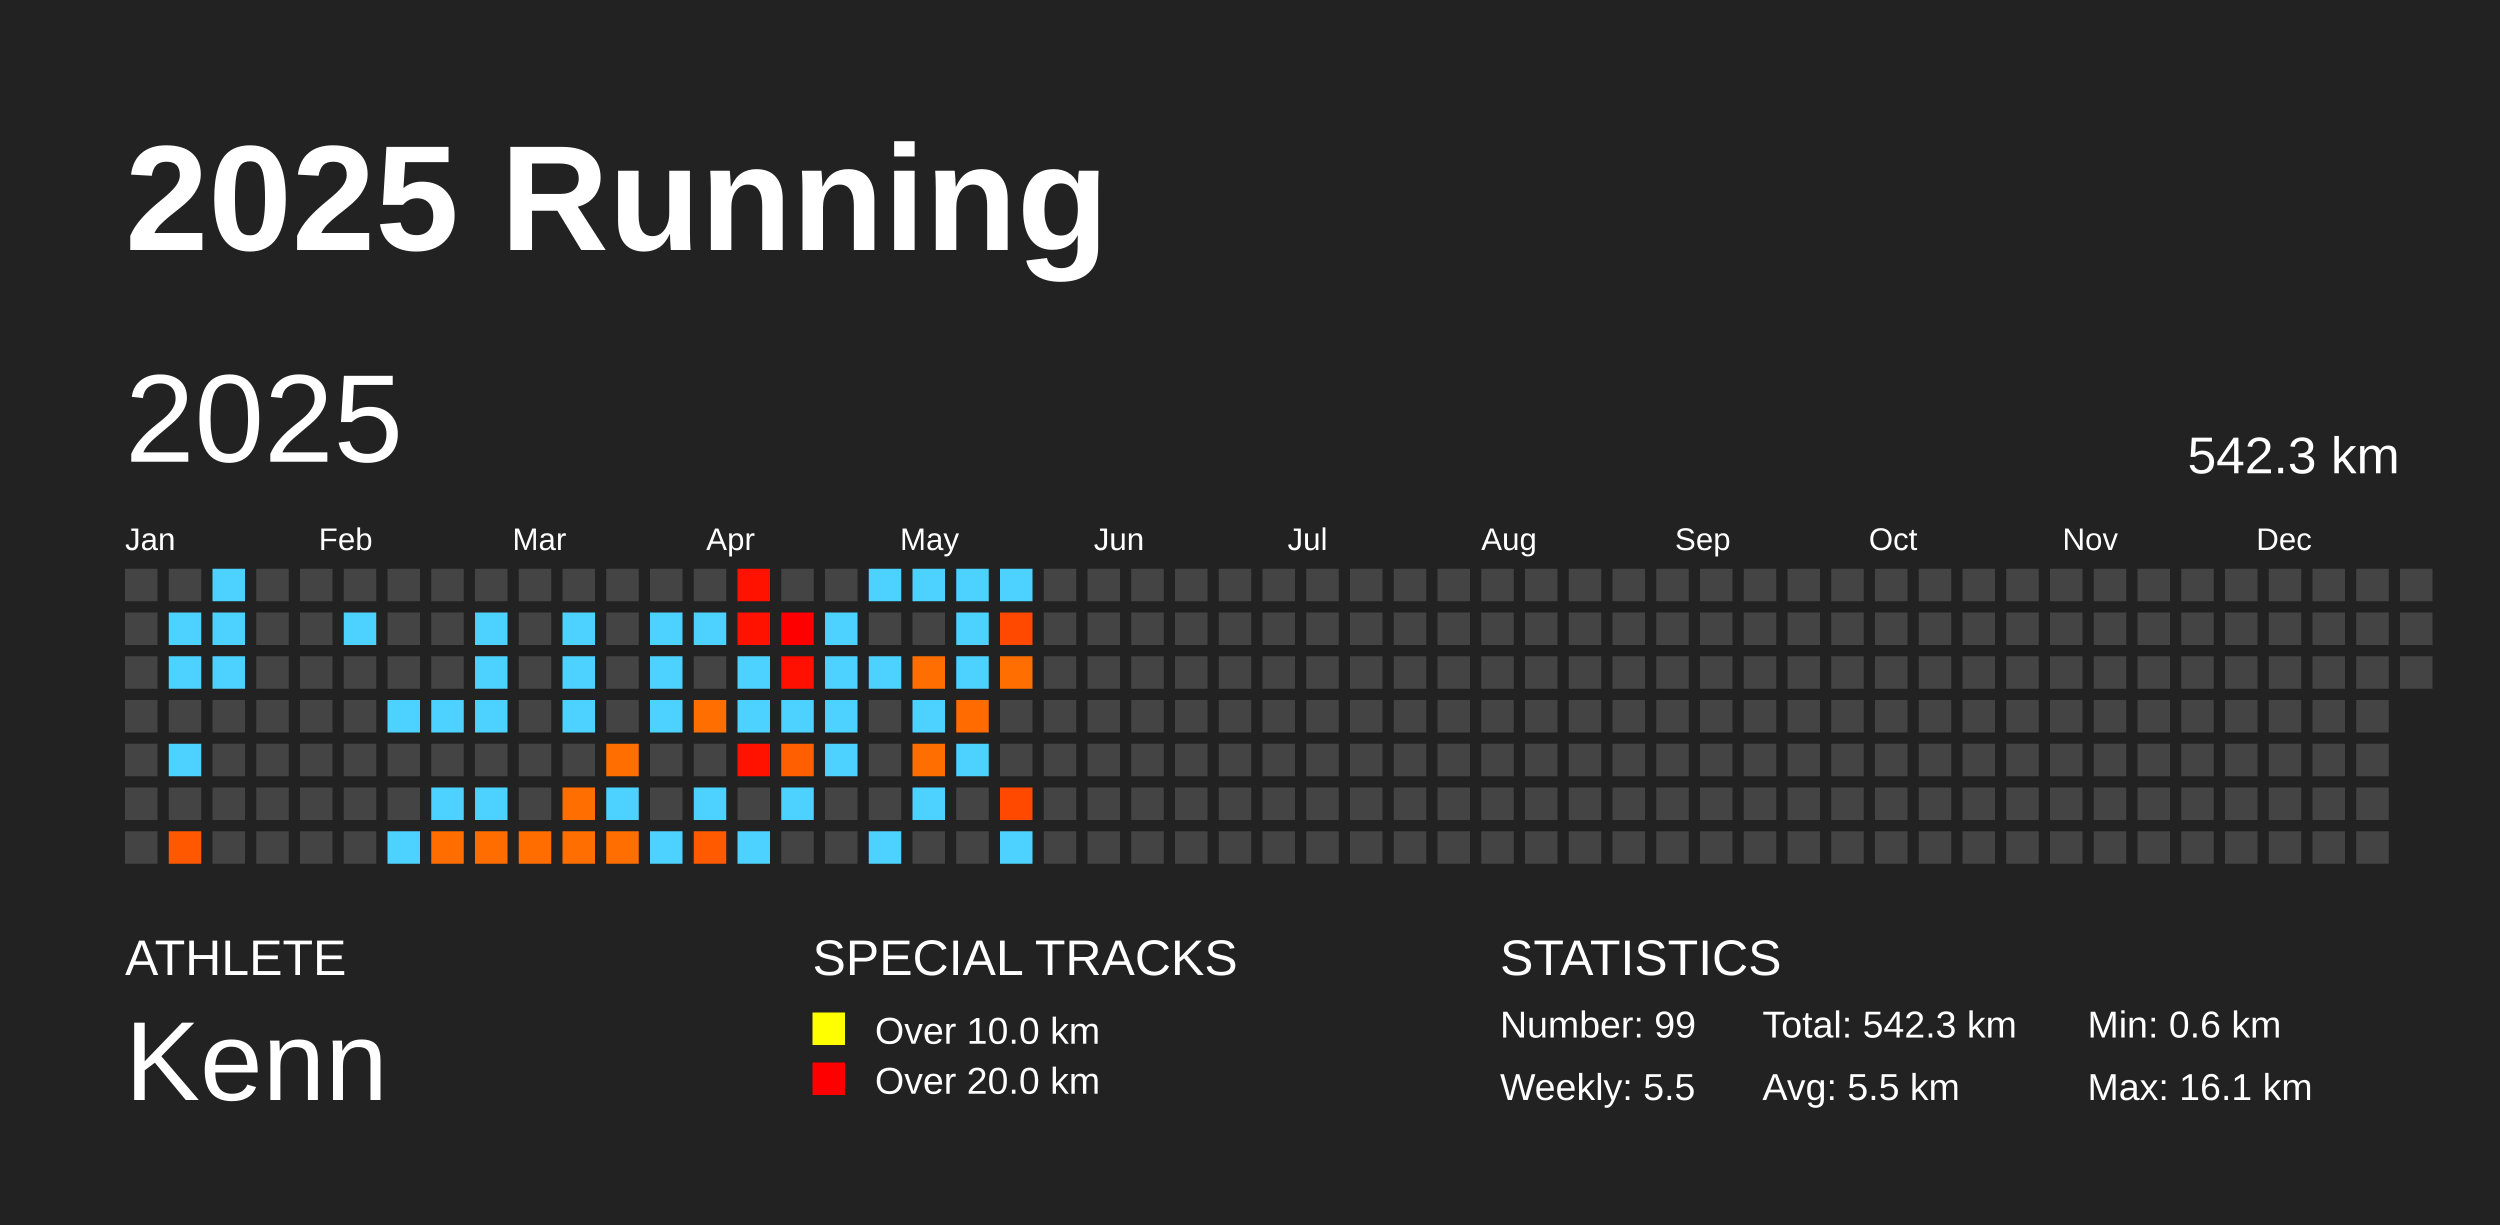
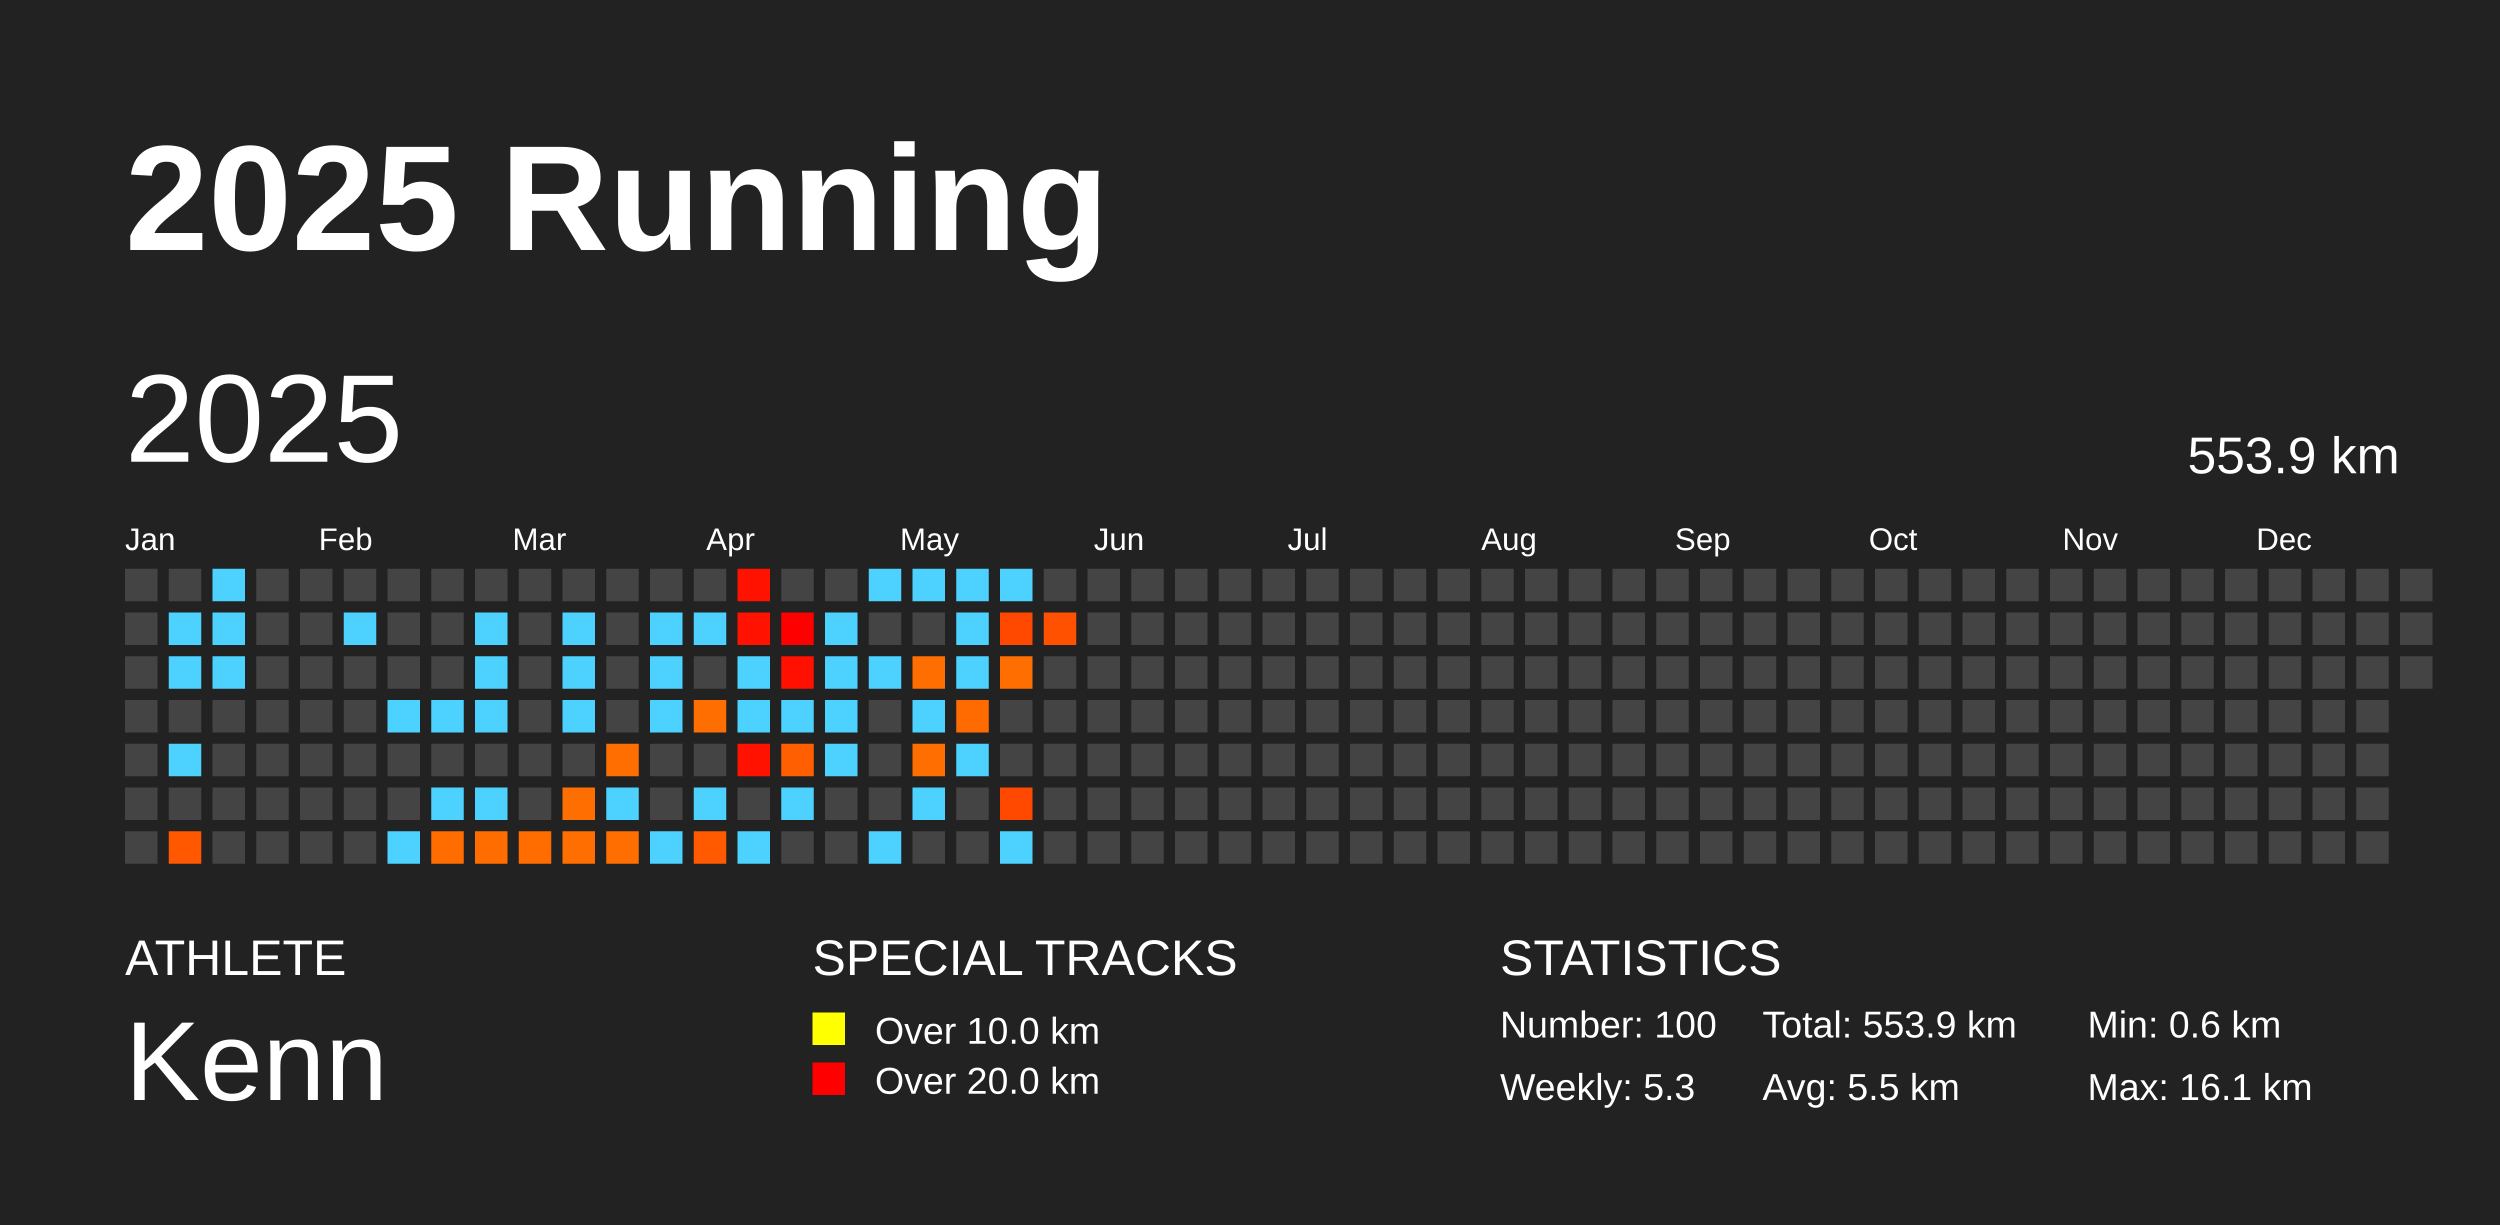
<svg xmlns="http://www.w3.org/2000/svg" baseProfile="full" height="98mm" version="1.1" viewBox="0,0,200,98" width="200mm">
  <defs />
  <rect fill="#222222" height="98" width="200" x="0" y="0" />
  <text fill="#FFFFFF" style="font-size:12px; font-family:Arial; font-weight:bold;" x="10" y="20">2025 Running</text>
  <text fill="#FFFFFF" style="font-size:4px; font-family:Arial" x="10" y="78">ATHLETE</text>
  <text fill="#FFFFFF" style="font-size:9px; font-family:Arial" x="10" y="88">Kenn</text>
  <text fill="#FFFFFF" style="font-size:4px; font-family:Arial" x="65" y="78">SPECIAL TRACKS</text>
  <rect fill="yellow" height="2.6" width="2.6" x="65" y="81" />
  <text fill="#FFFFFF" style="font-size:3px; font-family:Arial" x="70" y="83.5">Over 10.0 km</text>
  <rect fill="red" height="2.6" width="2.6" x="65" y="85" />
  <text fill="#FFFFFF" style="font-size:3px; font-family:Arial" x="70" y="87.5">Over 20.0 km</text>
  <text fill="#FFFFFF" style="font-size:4px; font-family:Arial" x="120" y="78">STATISTICS</text>
-   <text fill="#FFFFFF" style="font-size:3px; font-family:Arial" x="120" y="83">Number: 99</text>
-   <text fill="#FFFFFF" style="font-size:3px; font-family:Arial" x="120" y="88">Weekly: 5.5</text>
-   <text fill="#FFFFFF" style="font-size:3px; font-family:Arial" x="141" y="83">Total: 542.3 km</text>
+   <text fill="#FFFFFF" style="font-size:3px; font-family:Arial" x="120" y="83">Number: 100</text>
+   <text fill="#FFFFFF" style="font-size:3px; font-family:Arial" x="120" y="88">Weekly: 5.3</text>
+   <text fill="#FFFFFF" style="font-size:3px; font-family:Arial" x="141" y="83">Total: 553.9 km</text>
  <text fill="#FFFFFF" style="font-size:3px; font-family:Arial" x="141" y="88">Avg: 5.5 km</text>
  <text fill="#FFFFFF" style="font-size:3px; font-family:Arial" x="167" y="83">Min: 0.6 km</text>
  <text fill="#FFFFFF" style="font-size:3px; font-family:Arial" x="167" y="88">Max: 16.1 km</text>
  <text dominant-baseline="hanging" fill="#FFFFFF" style="font-size:10.0px; font-family:Arial;" x="10" y="30">2025</text>
-   <text dominant-baseline="hanging" fill="#FFFFFF" style="font-size:4.125px; font-family:Arial;" x="175" y="35">542.3 km</text>
+   <text dominant-baseline="hanging" fill="#FFFFFF" style="font-size:4.125px; font-family:Arial;" x="175" y="35">553.9 km</text>
  <text fill="#FFFFFF" style="font-size:2.5px; font-family:Arial" x="10.0" y="44">Jan</text>
  <text fill="#FFFFFF" style="font-size:2.5px; font-family:Arial" x="25.5" y="44">Feb</text>
  <text fill="#FFFFFF" style="font-size:2.5px; font-family:Arial" x="41.0" y="44">Mar</text>
  <text fill="#FFFFFF" style="font-size:2.5px; font-family:Arial" x="56.5" y="44">Apr</text>
  <text fill="#FFFFFF" style="font-size:2.5px; font-family:Arial" x="72.0" y="44">May</text>
  <text fill="#FFFFFF" style="font-size:2.5px; font-family:Arial" x="87.5" y="44">Jun</text>
  <text fill="#FFFFFF" style="font-size:2.5px; font-family:Arial" x="103.0" y="44">Jul</text>
  <text fill="#FFFFFF" style="font-size:2.5px; font-family:Arial" x="118.5" y="44">Aug</text>
  <text fill="#FFFFFF" style="font-size:2.5px; font-family:Arial" x="134.0" y="44">Sep</text>
  <text fill="#FFFFFF" style="font-size:2.5px; font-family:Arial" x="149.5" y="44">Oct</text>
  <text fill="#FFFFFF" style="font-size:2.5px; font-family:Arial" x="165.0" y="44">Nov</text>
  <text fill="#FFFFFF" style="font-size:2.5px; font-family:Arial" x="180.5" y="44">Dec</text>
  <rect fill="#444444" height="2.6" width="2.6" x="10.0" y="45.5" />
  <rect fill="#444444" height="2.6" width="2.6" x="10.0" y="49.0" />
  <rect fill="#444444" height="2.6" width="2.6" x="10.0" y="52.5" />
  <rect fill="#444444" height="2.6" width="2.6" x="10.0" y="56.0" />
  <rect fill="#444444" height="2.6" width="2.6" x="10.0" y="59.5" />
  <rect fill="#444444" height="2.6" width="2.6" x="10.0" y="63.0" />
  <rect fill="#444444" height="2.6" width="2.6" x="10.0" y="66.5" />
  <rect fill="#444444" height="2.6" width="2.6" x="13.5" y="45.5" />
  <rect fill="#4dd2ff" height="2.6" width="2.6" x="13.5" y="49.0" />
  <rect fill="#4dd2ff" height="2.6" width="2.6" x="13.5" y="52.5" />
  <rect fill="#444444" height="2.6" width="2.6" x="13.5" y="56.0" />
  <rect fill="#4dd2ff" height="2.6" width="2.6" x="13.5" y="59.5" />
  <rect fill="#444444" height="2.6" width="2.6" x="13.5" y="63.0" />
  <rect fill="#ff5800" height="2.6" width="2.6" x="13.5" y="66.5" />
  <rect fill="#4dd2ff" height="2.6" width="2.6" x="17.0" y="45.5" />
  <rect fill="#4dd2ff" height="2.6" width="2.6" x="17.0" y="49.0" />
  <rect fill="#4dd2ff" height="2.6" width="2.6" x="17.0" y="52.5" />
  <rect fill="#444444" height="2.6" width="2.6" x="17.0" y="56.0" />
  <rect fill="#444444" height="2.6" width="2.6" x="17.0" y="59.5" />
  <rect fill="#444444" height="2.6" width="2.6" x="17.0" y="63.0" />
  <rect fill="#444444" height="2.6" width="2.6" x="17.0" y="66.5" />
  <rect fill="#444444" height="2.6" width="2.6" x="20.5" y="45.5" />
  <rect fill="#444444" height="2.6" width="2.6" x="20.5" y="49.0" />
  <rect fill="#444444" height="2.6" width="2.6" x="20.5" y="52.5" />
  <rect fill="#444444" height="2.6" width="2.6" x="20.5" y="56.0" />
  <rect fill="#444444" height="2.6" width="2.6" x="20.5" y="59.5" />
  <rect fill="#444444" height="2.6" width="2.6" x="20.5" y="63.0" />
  <rect fill="#444444" height="2.6" width="2.6" x="20.5" y="66.5" />
  <rect fill="#444444" height="2.6" width="2.6" x="24.0" y="45.5" />
  <rect fill="#444444" height="2.6" width="2.6" x="24.0" y="49.0" />
  <rect fill="#444444" height="2.6" width="2.6" x="24.0" y="52.5" />
  <rect fill="#444444" height="2.6" width="2.6" x="24.0" y="56.0" />
  <rect fill="#444444" height="2.6" width="2.6" x="24.0" y="59.5" />
  <rect fill="#444444" height="2.6" width="2.6" x="24.0" y="63.0" />
  <rect fill="#444444" height="2.6" width="2.6" x="24.0" y="66.5" />
  <rect fill="#444444" height="2.6" width="2.6" x="27.5" y="45.5" />
  <rect fill="#4dd2ff" height="2.6" width="2.6" x="27.5" y="49.0" />
  <rect fill="#444444" height="2.6" width="2.6" x="27.5" y="52.5" />
  <rect fill="#444444" height="2.6" width="2.6" x="27.5" y="56.0" />
  <rect fill="#444444" height="2.6" width="2.6" x="27.5" y="59.5" />
  <rect fill="#444444" height="2.6" width="2.6" x="27.5" y="63.0" />
  <rect fill="#444444" height="2.6" width="2.6" x="27.5" y="66.5" />
  <rect fill="#444444" height="2.6" width="2.6" x="31.0" y="45.5" />
  <rect fill="#444444" height="2.6" width="2.6" x="31.0" y="49.0" />
  <rect fill="#444444" height="2.6" width="2.6" x="31.0" y="52.5" />
  <rect fill="#4dd2ff" height="2.6" width="2.6" x="31.0" y="56.0" />
  <rect fill="#444444" height="2.6" width="2.6" x="31.0" y="59.5" />
  <rect fill="#444444" height="2.6" width="2.6" x="31.0" y="63.0" />
  <rect fill="#4dd2ff" height="2.6" width="2.6" x="31.0" y="66.5" />
  <rect fill="#444444" height="2.6" width="2.6" x="34.5" y="45.5" />
  <rect fill="#444444" height="2.6" width="2.6" x="34.5" y="49.0" />
  <rect fill="#444444" height="2.6" width="2.6" x="34.5" y="52.5" />
  <rect fill="#4dd2ff" height="2.6" width="2.6" x="34.5" y="56.0" />
  <rect fill="#444444" height="2.6" width="2.6" x="34.5" y="59.5" />
  <rect fill="#4dd2ff" height="2.6" width="2.6" x="34.5" y="63.0" />
  <rect fill="#ff6c00" height="2.6" width="2.6" x="34.5" y="66.5" />
  <rect fill="#444444" height="2.6" width="2.6" x="38.0" y="45.5" />
  <rect fill="#4dd2ff" height="2.6" width="2.6" x="38.0" y="49.0" />
  <rect fill="#4dd2ff" height="2.6" width="2.6" x="38.0" y="52.5" />
  <rect fill="#4dd2ff" height="2.6" width="2.6" x="38.0" y="56.0" />
  <rect fill="#444444" height="2.6" width="2.6" x="38.0" y="59.5" />
  <rect fill="#4dd2ff" height="2.6" width="2.6" x="38.0" y="63.0" />
  <rect fill="#ff6d00" height="2.6" width="2.6" x="38.0" y="66.5" />
  <rect fill="#444444" height="2.6" width="2.6" x="41.5" y="45.5" />
  <rect fill="#444444" height="2.6" width="2.6" x="41.5" y="49.0" />
  <rect fill="#444444" height="2.6" width="2.6" x="41.5" y="52.5" />
  <rect fill="#444444" height="2.6" width="2.6" x="41.5" y="56.0" />
  <rect fill="#444444" height="2.6" width="2.6" x="41.5" y="59.5" />
  <rect fill="#444444" height="2.6" width="2.6" x="41.5" y="63.0" />
  <rect fill="#ff6c00" height="2.6" width="2.6" x="41.5" y="66.5" />
  <rect fill="#444444" height="2.6" width="2.6" x="45.0" y="45.5" />
  <rect fill="#4dd2ff" height="2.6" width="2.6" x="45.0" y="49.0" />
  <rect fill="#4dd2ff" height="2.6" width="2.6" x="45.0" y="52.5" />
  <rect fill="#4dd2ff" height="2.6" width="2.6" x="45.0" y="56.0" />
  <rect fill="#444444" height="2.6" width="2.6" x="45.0" y="59.5" />
  <rect fill="#ff6e00" height="2.6" width="2.6" x="45.0" y="63.0" />
  <rect fill="#ff6e00" height="2.6" width="2.6" x="45.0" y="66.5" />
  <rect fill="#444444" height="2.6" width="2.6" x="48.5" y="45.5" />
  <rect fill="#444444" height="2.6" width="2.6" x="48.5" y="49.0" />
  <rect fill="#444444" height="2.6" width="2.6" x="48.5" y="52.5" />
  <rect fill="#444444" height="2.6" width="2.6" x="48.5" y="56.0" />
  <rect fill="#ff6e00" height="2.6" width="2.6" x="48.5" y="59.5" />
  <rect fill="#4dd2ff" height="2.6" width="2.6" x="48.5" y="63.0" />
  <rect fill="#ff6e00" height="2.6" width="2.6" x="48.5" y="66.5" />
  <rect fill="#444444" height="2.6" width="2.6" x="52.0" y="45.5" />
  <rect fill="#4dd2ff" height="2.6" width="2.6" x="52.0" y="49.0" />
  <rect fill="#4dd2ff" height="2.6" width="2.6" x="52.0" y="52.5" />
  <rect fill="#4dd2ff" height="2.6" width="2.6" x="52.0" y="56.0" />
  <rect fill="#444444" height="2.6" width="2.6" x="52.0" y="59.5" />
  <rect fill="#444444" height="2.6" width="2.6" x="52.0" y="63.0" />
  <rect fill="#4dd2ff" height="2.6" width="2.6" x="52.0" y="66.5" />
  <rect fill="#444444" height="2.6" width="2.6" x="55.5" y="45.5" />
  <rect fill="#4dd2ff" height="2.6" width="2.6" x="55.5" y="49.0" />
  <rect fill="#444444" height="2.6" width="2.6" x="55.5" y="52.5" />
  <rect fill="#ff6e00" height="2.6" width="2.6" x="55.5" y="56.0" />
  <rect fill="#444444" height="2.6" width="2.6" x="55.5" y="59.5" />
  <rect fill="#4dd2ff" height="2.6" width="2.6" x="55.5" y="63.0" />
  <rect fill="#ff5a00" height="2.6" width="2.6" x="55.5" y="66.5" />
  <rect fill="#ff1200" height="2.6" width="2.6" x="59.0" y="45.5" />
  <rect fill="#ff1300" height="2.6" width="2.6" x="59.0" y="49.0" />
  <rect fill="#4dd2ff" height="2.6" width="2.6" x="59.0" y="52.5" />
  <rect fill="#4dd2ff" height="2.6" width="2.6" x="59.0" y="56.0" />
  <rect fill="#ff1300" height="2.6" width="2.6" x="59.0" y="59.5" />
  <rect fill="#444444" height="2.6" width="2.6" x="59.0" y="63.0" />
  <rect fill="#4dd2ff" height="2.6" width="2.6" x="59.0" y="66.5" />
  <rect fill="#444444" height="2.6" width="2.6" x="62.5" y="45.5" />
  <rect fill="#ff0000" height="2.6" width="2.6" x="62.5" y="49.0" />
  <rect fill="#ff1000" height="2.6" width="2.6" x="62.5" y="52.5" />
  <rect fill="#4dd2ff" height="2.6" width="2.6" x="62.5" y="56.0" />
  <rect fill="#ff5f00" height="2.6" width="2.6" x="62.5" y="59.5" />
  <rect fill="#4dd2ff" height="2.6" width="2.6" x="62.5" y="63.0" />
  <rect fill="#444444" height="2.6" width="2.6" x="62.5" y="66.5" />
  <rect fill="#444444" height="2.6" width="2.6" x="66.0" y="45.5" />
  <rect fill="#4dd2ff" height="2.6" width="2.6" x="66.0" y="49.0" />
  <rect fill="#4dd2ff" height="2.6" width="2.6" x="66.0" y="52.5" />
  <rect fill="#4dd2ff" height="2.6" width="2.6" x="66.0" y="56.0" />
  <rect fill="#4dd2ff" height="2.6" width="2.6" x="66.0" y="59.5" />
  <rect fill="#444444" height="2.6" width="2.6" x="66.0" y="63.0" />
  <rect fill="#444444" height="2.6" width="2.6" x="66.0" y="66.5" />
  <rect fill="#4dd2ff" height="2.6" width="2.6" x="69.5" y="45.5" />
  <rect fill="#444444" height="2.6" width="2.6" x="69.5" y="49.0" />
  <rect fill="#4dd2ff" height="2.6" width="2.6" x="69.5" y="52.5" />
  <rect fill="#444444" height="2.6" width="2.6" x="69.5" y="56.0" />
  <rect fill="#444444" height="2.6" width="2.6" x="69.5" y="59.5" />
  <rect fill="#444444" height="2.6" width="2.6" x="69.5" y="63.0" />
  <rect fill="#4dd2ff" height="2.6" width="2.6" x="69.5" y="66.5" />
  <rect fill="#4dd2ff" height="2.6" width="2.6" x="73.0" y="45.5" />
  <rect fill="#444444" height="2.6" width="2.6" x="73.0" y="49.0" />
  <rect fill="#ff6e00" height="2.6" width="2.6" x="73.0" y="52.5" />
  <rect fill="#4dd2ff" height="2.6" width="2.6" x="73.0" y="56.0" />
  <rect fill="#ff6e00" height="2.6" width="2.6" x="73.0" y="59.5" />
  <rect fill="#4dd2ff" height="2.6" width="2.6" x="73.0" y="63.0" />
  <rect fill="#444444" height="2.6" width="2.6" x="73.0" y="66.5" />
  <rect fill="#4dd2ff" height="2.6" width="2.6" x="76.5" y="45.5" />
  <rect fill="#4dd2ff" height="2.6" width="2.6" x="76.5" y="49.0" />
  <rect fill="#4dd2ff" height="2.6" width="2.6" x="76.5" y="52.5" />
  <rect fill="#ff6b00" height="2.6" width="2.6" x="76.5" y="56.0" />
  <rect fill="#4dd2ff" height="2.6" width="2.6" x="76.5" y="59.5" />
  <rect fill="#444444" height="2.6" width="2.6" x="76.5" y="63.0" />
  <rect fill="#444444" height="2.6" width="2.6" x="76.5" y="66.5" />
  <rect fill="#4dd2ff" height="2.6" width="2.6" x="80.0" y="45.5" />
  <rect fill="#ff4800" height="2.6" width="2.6" x="80.0" y="49.0" />
  <rect fill="#ff6e00" height="2.6" width="2.6" x="80.0" y="52.5" />
  <rect fill="#444444" height="2.6" width="2.6" x="80.0" y="56.0" />
  <rect fill="#444444" height="2.6" width="2.6" x="80.0" y="59.5" />
  <rect fill="#ff4800" height="2.6" width="2.6" x="80.0" y="63.0" />
  <rect fill="#4dd2ff" height="2.6" width="2.6" x="80.0" y="66.5" />
  <rect fill="#444444" height="2.6" width="2.6" x="83.5" y="45.5" />
-   <rect fill="#444444" height="2.6" width="2.6" x="83.5" y="49.0" />
+   <rect fill="#ff5100" height="2.6" width="2.6" x="83.5" y="49.0" />
  <rect fill="#444444" height="2.6" width="2.6" x="83.5" y="52.5" />
  <rect fill="#444444" height="2.6" width="2.6" x="83.5" y="56.0" />
  <rect fill="#444444" height="2.6" width="2.6" x="83.5" y="59.5" />
  <rect fill="#444444" height="2.6" width="2.6" x="83.5" y="63.0" />
  <rect fill="#444444" height="2.6" width="2.6" x="83.5" y="66.5" />
  <rect fill="#444444" height="2.6" width="2.6" x="87.0" y="45.5" />
  <rect fill="#444444" height="2.6" width="2.6" x="87.0" y="49.0" />
  <rect fill="#444444" height="2.6" width="2.6" x="87.0" y="52.5" />
  <rect fill="#444444" height="2.6" width="2.6" x="87.0" y="56.0" />
  <rect fill="#444444" height="2.6" width="2.6" x="87.0" y="59.5" />
  <rect fill="#444444" height="2.6" width="2.6" x="87.0" y="63.0" />
  <rect fill="#444444" height="2.6" width="2.6" x="87.0" y="66.5" />
  <rect fill="#444444" height="2.6" width="2.6" x="90.5" y="45.5" />
  <rect fill="#444444" height="2.6" width="2.6" x="90.5" y="49.0" />
  <rect fill="#444444" height="2.6" width="2.6" x="90.5" y="52.5" />
  <rect fill="#444444" height="2.6" width="2.6" x="90.5" y="56.0" />
  <rect fill="#444444" height="2.6" width="2.6" x="90.5" y="59.5" />
  <rect fill="#444444" height="2.6" width="2.6" x="90.5" y="63.0" />
  <rect fill="#444444" height="2.6" width="2.6" x="90.5" y="66.5" />
  <rect fill="#444444" height="2.6" width="2.6" x="94.0" y="45.5" />
  <rect fill="#444444" height="2.6" width="2.6" x="94.0" y="49.0" />
  <rect fill="#444444" height="2.6" width="2.6" x="94.0" y="52.5" />
  <rect fill="#444444" height="2.6" width="2.6" x="94.0" y="56.0" />
  <rect fill="#444444" height="2.6" width="2.6" x="94.0" y="59.5" />
  <rect fill="#444444" height="2.6" width="2.6" x="94.0" y="63.0" />
  <rect fill="#444444" height="2.6" width="2.6" x="94.0" y="66.5" />
  <rect fill="#444444" height="2.6" width="2.6" x="97.5" y="45.5" />
  <rect fill="#444444" height="2.6" width="2.6" x="97.5" y="49.0" />
  <rect fill="#444444" height="2.6" width="2.6" x="97.5" y="52.5" />
  <rect fill="#444444" height="2.6" width="2.6" x="97.5" y="56.0" />
  <rect fill="#444444" height="2.6" width="2.6" x="97.5" y="59.5" />
  <rect fill="#444444" height="2.6" width="2.6" x="97.5" y="63.0" />
  <rect fill="#444444" height="2.6" width="2.6" x="97.5" y="66.5" />
  <rect fill="#444444" height="2.6" width="2.6" x="101.0" y="45.5" />
  <rect fill="#444444" height="2.6" width="2.6" x="101.0" y="49.0" />
  <rect fill="#444444" height="2.6" width="2.6" x="101.0" y="52.5" />
  <rect fill="#444444" height="2.6" width="2.6" x="101.0" y="56.0" />
  <rect fill="#444444" height="2.6" width="2.6" x="101.0" y="59.5" />
  <rect fill="#444444" height="2.6" width="2.6" x="101.0" y="63.0" />
  <rect fill="#444444" height="2.6" width="2.6" x="101.0" y="66.5" />
  <rect fill="#444444" height="2.6" width="2.6" x="104.5" y="45.5" />
  <rect fill="#444444" height="2.6" width="2.6" x="104.5" y="49.0" />
  <rect fill="#444444" height="2.6" width="2.6" x="104.5" y="52.5" />
  <rect fill="#444444" height="2.6" width="2.6" x="104.5" y="56.0" />
  <rect fill="#444444" height="2.6" width="2.6" x="104.5" y="59.5" />
  <rect fill="#444444" height="2.6" width="2.6" x="104.5" y="63.0" />
  <rect fill="#444444" height="2.6" width="2.6" x="104.5" y="66.5" />
  <rect fill="#444444" height="2.6" width="2.6" x="108.0" y="45.5" />
  <rect fill="#444444" height="2.6" width="2.6" x="108.0" y="49.0" />
  <rect fill="#444444" height="2.6" width="2.6" x="108.0" y="52.5" />
  <rect fill="#444444" height="2.6" width="2.6" x="108.0" y="56.0" />
  <rect fill="#444444" height="2.6" width="2.6" x="108.0" y="59.5" />
  <rect fill="#444444" height="2.6" width="2.6" x="108.0" y="63.0" />
  <rect fill="#444444" height="2.6" width="2.6" x="108.0" y="66.5" />
  <rect fill="#444444" height="2.6" width="2.6" x="111.5" y="45.5" />
  <rect fill="#444444" height="2.6" width="2.6" x="111.5" y="49.0" />
  <rect fill="#444444" height="2.6" width="2.6" x="111.5" y="52.5" />
  <rect fill="#444444" height="2.6" width="2.6" x="111.5" y="56.0" />
  <rect fill="#444444" height="2.6" width="2.6" x="111.5" y="59.5" />
  <rect fill="#444444" height="2.6" width="2.6" x="111.5" y="63.0" />
  <rect fill="#444444" height="2.6" width="2.6" x="111.5" y="66.5" />
  <rect fill="#444444" height="2.6" width="2.6" x="115.0" y="45.5" />
  <rect fill="#444444" height="2.6" width="2.6" x="115.0" y="49.0" />
  <rect fill="#444444" height="2.6" width="2.6" x="115.0" y="52.5" />
  <rect fill="#444444" height="2.6" width="2.6" x="115.0" y="56.0" />
  <rect fill="#444444" height="2.6" width="2.6" x="115.0" y="59.5" />
  <rect fill="#444444" height="2.6" width="2.6" x="115.0" y="63.0" />
  <rect fill="#444444" height="2.6" width="2.6" x="115.0" y="66.5" />
  <rect fill="#444444" height="2.6" width="2.6" x="118.5" y="45.5" />
  <rect fill="#444444" height="2.6" width="2.6" x="118.5" y="49.0" />
  <rect fill="#444444" height="2.6" width="2.6" x="118.5" y="52.5" />
  <rect fill="#444444" height="2.6" width="2.6" x="118.5" y="56.0" />
  <rect fill="#444444" height="2.6" width="2.6" x="118.5" y="59.5" />
  <rect fill="#444444" height="2.6" width="2.6" x="118.5" y="63.0" />
  <rect fill="#444444" height="2.6" width="2.6" x="118.5" y="66.5" />
  <rect fill="#444444" height="2.6" width="2.6" x="122.0" y="45.5" />
  <rect fill="#444444" height="2.6" width="2.6" x="122.0" y="49.0" />
  <rect fill="#444444" height="2.6" width="2.6" x="122.0" y="52.5" />
  <rect fill="#444444" height="2.6" width="2.6" x="122.0" y="56.0" />
  <rect fill="#444444" height="2.6" width="2.6" x="122.0" y="59.5" />
  <rect fill="#444444" height="2.6" width="2.6" x="122.0" y="63.0" />
  <rect fill="#444444" height="2.6" width="2.6" x="122.0" y="66.5" />
  <rect fill="#444444" height="2.6" width="2.6" x="125.5" y="45.5" />
  <rect fill="#444444" height="2.6" width="2.6" x="125.5" y="49.0" />
  <rect fill="#444444" height="2.6" width="2.6" x="125.5" y="52.5" />
  <rect fill="#444444" height="2.6" width="2.6" x="125.5" y="56.0" />
  <rect fill="#444444" height="2.6" width="2.6" x="125.5" y="59.5" />
  <rect fill="#444444" height="2.6" width="2.6" x="125.5" y="63.0" />
  <rect fill="#444444" height="2.6" width="2.6" x="125.5" y="66.5" />
  <rect fill="#444444" height="2.6" width="2.6" x="129.0" y="45.5" />
  <rect fill="#444444" height="2.6" width="2.6" x="129.0" y="49.0" />
  <rect fill="#444444" height="2.6" width="2.6" x="129.0" y="52.5" />
  <rect fill="#444444" height="2.6" width="2.6" x="129.0" y="56.0" />
  <rect fill="#444444" height="2.6" width="2.6" x="129.0" y="59.5" />
  <rect fill="#444444" height="2.6" width="2.6" x="129.0" y="63.0" />
  <rect fill="#444444" height="2.6" width="2.6" x="129.0" y="66.5" />
  <rect fill="#444444" height="2.6" width="2.6" x="132.5" y="45.5" />
  <rect fill="#444444" height="2.6" width="2.6" x="132.5" y="49.0" />
  <rect fill="#444444" height="2.6" width="2.6" x="132.5" y="52.5" />
  <rect fill="#444444" height="2.6" width="2.6" x="132.5" y="56.0" />
  <rect fill="#444444" height="2.6" width="2.6" x="132.5" y="59.5" />
  <rect fill="#444444" height="2.6" width="2.6" x="132.5" y="63.0" />
  <rect fill="#444444" height="2.6" width="2.6" x="132.5" y="66.5" />
  <rect fill="#444444" height="2.6" width="2.6" x="136.0" y="45.5" />
  <rect fill="#444444" height="2.6" width="2.6" x="136.0" y="49.0" />
  <rect fill="#444444" height="2.6" width="2.6" x="136.0" y="52.5" />
  <rect fill="#444444" height="2.6" width="2.6" x="136.0" y="56.0" />
  <rect fill="#444444" height="2.6" width="2.6" x="136.0" y="59.5" />
  <rect fill="#444444" height="2.6" width="2.6" x="136.0" y="63.0" />
  <rect fill="#444444" height="2.6" width="2.6" x="136.0" y="66.5" />
  <rect fill="#444444" height="2.6" width="2.6" x="139.5" y="45.5" />
  <rect fill="#444444" height="2.6" width="2.6" x="139.5" y="49.0" />
  <rect fill="#444444" height="2.6" width="2.6" x="139.5" y="52.5" />
  <rect fill="#444444" height="2.6" width="2.6" x="139.5" y="56.0" />
  <rect fill="#444444" height="2.6" width="2.6" x="139.5" y="59.5" />
  <rect fill="#444444" height="2.6" width="2.6" x="139.5" y="63.0" />
  <rect fill="#444444" height="2.6" width="2.6" x="139.5" y="66.5" />
  <rect fill="#444444" height="2.6" width="2.6" x="143.0" y="45.5" />
  <rect fill="#444444" height="2.6" width="2.6" x="143.0" y="49.0" />
  <rect fill="#444444" height="2.6" width="2.6" x="143.0" y="52.5" />
  <rect fill="#444444" height="2.6" width="2.6" x="143.0" y="56.0" />
  <rect fill="#444444" height="2.6" width="2.6" x="143.0" y="59.5" />
  <rect fill="#444444" height="2.6" width="2.6" x="143.0" y="63.0" />
  <rect fill="#444444" height="2.6" width="2.6" x="143.0" y="66.5" />
  <rect fill="#444444" height="2.6" width="2.6" x="146.5" y="45.5" />
  <rect fill="#444444" height="2.6" width="2.6" x="146.5" y="49.0" />
  <rect fill="#444444" height="2.6" width="2.6" x="146.5" y="52.5" />
  <rect fill="#444444" height="2.6" width="2.6" x="146.5" y="56.0" />
  <rect fill="#444444" height="2.6" width="2.6" x="146.5" y="59.5" />
  <rect fill="#444444" height="2.6" width="2.6" x="146.5" y="63.0" />
  <rect fill="#444444" height="2.6" width="2.6" x="146.5" y="66.5" />
  <rect fill="#444444" height="2.6" width="2.6" x="150.0" y="45.5" />
  <rect fill="#444444" height="2.6" width="2.6" x="150.0" y="49.0" />
  <rect fill="#444444" height="2.6" width="2.6" x="150.0" y="52.5" />
  <rect fill="#444444" height="2.6" width="2.6" x="150.0" y="56.0" />
  <rect fill="#444444" height="2.6" width="2.6" x="150.0" y="59.5" />
  <rect fill="#444444" height="2.6" width="2.6" x="150.0" y="63.0" />
  <rect fill="#444444" height="2.6" width="2.6" x="150.0" y="66.5" />
  <rect fill="#444444" height="2.6" width="2.6" x="153.5" y="45.5" />
  <rect fill="#444444" height="2.6" width="2.6" x="153.5" y="49.0" />
  <rect fill="#444444" height="2.6" width="2.6" x="153.5" y="52.5" />
  <rect fill="#444444" height="2.6" width="2.6" x="153.5" y="56.0" />
  <rect fill="#444444" height="2.6" width="2.6" x="153.5" y="59.5" />
  <rect fill="#444444" height="2.6" width="2.6" x="153.5" y="63.0" />
  <rect fill="#444444" height="2.6" width="2.6" x="153.5" y="66.5" />
  <rect fill="#444444" height="2.6" width="2.6" x="157.0" y="45.5" />
  <rect fill="#444444" height="2.6" width="2.6" x="157.0" y="49.0" />
  <rect fill="#444444" height="2.6" width="2.6" x="157.0" y="52.5" />
  <rect fill="#444444" height="2.6" width="2.6" x="157.0" y="56.0" />
  <rect fill="#444444" height="2.6" width="2.6" x="157.0" y="59.5" />
  <rect fill="#444444" height="2.6" width="2.6" x="157.0" y="63.0" />
  <rect fill="#444444" height="2.6" width="2.6" x="157.0" y="66.5" />
  <rect fill="#444444" height="2.6" width="2.6" x="160.5" y="45.5" />
  <rect fill="#444444" height="2.6" width="2.6" x="160.5" y="49.0" />
  <rect fill="#444444" height="2.6" width="2.6" x="160.5" y="52.5" />
  <rect fill="#444444" height="2.6" width="2.6" x="160.5" y="56.0" />
  <rect fill="#444444" height="2.6" width="2.6" x="160.5" y="59.5" />
  <rect fill="#444444" height="2.6" width="2.6" x="160.5" y="63.0" />
  <rect fill="#444444" height="2.6" width="2.6" x="160.5" y="66.5" />
  <rect fill="#444444" height="2.6" width="2.6" x="164.0" y="45.5" />
  <rect fill="#444444" height="2.6" width="2.6" x="164.0" y="49.0" />
  <rect fill="#444444" height="2.6" width="2.6" x="164.0" y="52.5" />
  <rect fill="#444444" height="2.6" width="2.6" x="164.0" y="56.0" />
  <rect fill="#444444" height="2.6" width="2.6" x="164.0" y="59.5" />
  <rect fill="#444444" height="2.6" width="2.6" x="164.0" y="63.0" />
  <rect fill="#444444" height="2.6" width="2.6" x="164.0" y="66.5" />
  <rect fill="#444444" height="2.6" width="2.6" x="167.5" y="45.5" />
  <rect fill="#444444" height="2.6" width="2.6" x="167.5" y="49.0" />
  <rect fill="#444444" height="2.6" width="2.6" x="167.5" y="52.5" />
  <rect fill="#444444" height="2.6" width="2.6" x="167.5" y="56.0" />
  <rect fill="#444444" height="2.6" width="2.6" x="167.5" y="59.5" />
  <rect fill="#444444" height="2.6" width="2.6" x="167.5" y="63.0" />
  <rect fill="#444444" height="2.6" width="2.6" x="167.5" y="66.5" />
  <rect fill="#444444" height="2.6" width="2.6" x="171.0" y="45.5" />
  <rect fill="#444444" height="2.6" width="2.6" x="171.0" y="49.0" />
  <rect fill="#444444" height="2.6" width="2.6" x="171.0" y="52.5" />
  <rect fill="#444444" height="2.6" width="2.6" x="171.0" y="56.0" />
  <rect fill="#444444" height="2.6" width="2.6" x="171.0" y="59.5" />
  <rect fill="#444444" height="2.6" width="2.6" x="171.0" y="63.0" />
  <rect fill="#444444" height="2.6" width="2.6" x="171.0" y="66.5" />
  <rect fill="#444444" height="2.6" width="2.6" x="174.5" y="45.5" />
  <rect fill="#444444" height="2.6" width="2.6" x="174.5" y="49.0" />
  <rect fill="#444444" height="2.6" width="2.6" x="174.5" y="52.5" />
  <rect fill="#444444" height="2.6" width="2.6" x="174.5" y="56.0" />
  <rect fill="#444444" height="2.6" width="2.6" x="174.5" y="59.5" />
  <rect fill="#444444" height="2.6" width="2.6" x="174.5" y="63.0" />
  <rect fill="#444444" height="2.6" width="2.6" x="174.5" y="66.5" />
  <rect fill="#444444" height="2.6" width="2.6" x="178.0" y="45.5" />
  <rect fill="#444444" height="2.6" width="2.6" x="178.0" y="49.0" />
  <rect fill="#444444" height="2.6" width="2.6" x="178.0" y="52.5" />
  <rect fill="#444444" height="2.6" width="2.6" x="178.0" y="56.0" />
  <rect fill="#444444" height="2.6" width="2.6" x="178.0" y="59.5" />
  <rect fill="#444444" height="2.6" width="2.6" x="178.0" y="63.0" />
  <rect fill="#444444" height="2.6" width="2.6" x="178.0" y="66.5" />
  <rect fill="#444444" height="2.6" width="2.6" x="181.5" y="45.5" />
  <rect fill="#444444" height="2.6" width="2.6" x="181.5" y="49.0" />
  <rect fill="#444444" height="2.6" width="2.6" x="181.5" y="52.5" />
  <rect fill="#444444" height="2.6" width="2.6" x="181.5" y="56.0" />
  <rect fill="#444444" height="2.6" width="2.6" x="181.5" y="59.5" />
  <rect fill="#444444" height="2.6" width="2.6" x="181.5" y="63.0" />
  <rect fill="#444444" height="2.6" width="2.6" x="181.5" y="66.5" />
  <rect fill="#444444" height="2.6" width="2.6" x="185.0" y="45.5" />
  <rect fill="#444444" height="2.6" width="2.6" x="185.0" y="49.0" />
  <rect fill="#444444" height="2.6" width="2.6" x="185.0" y="52.5" />
  <rect fill="#444444" height="2.6" width="2.6" x="185.0" y="56.0" />
  <rect fill="#444444" height="2.6" width="2.6" x="185.0" y="59.5" />
  <rect fill="#444444" height="2.6" width="2.6" x="185.0" y="63.0" />
  <rect fill="#444444" height="2.6" width="2.6" x="185.0" y="66.5" />
  <rect fill="#444444" height="2.6" width="2.6" x="188.5" y="45.5" />
  <rect fill="#444444" height="2.6" width="2.6" x="188.5" y="49.0" />
  <rect fill="#444444" height="2.6" width="2.6" x="188.5" y="52.5" />
  <rect fill="#444444" height="2.6" width="2.6" x="188.5" y="56.0" />
  <rect fill="#444444" height="2.6" width="2.6" x="188.5" y="59.5" />
  <rect fill="#444444" height="2.6" width="2.6" x="188.5" y="63.0" />
  <rect fill="#444444" height="2.6" width="2.6" x="188.5" y="66.5" />
  <rect fill="#444444" height="2.6" width="2.6" x="192.0" y="45.5" />
  <rect fill="#444444" height="2.6" width="2.6" x="192.0" y="49.0" />
  <rect fill="#444444" height="2.6" width="2.6" x="192.0" y="52.5" />
</svg>
